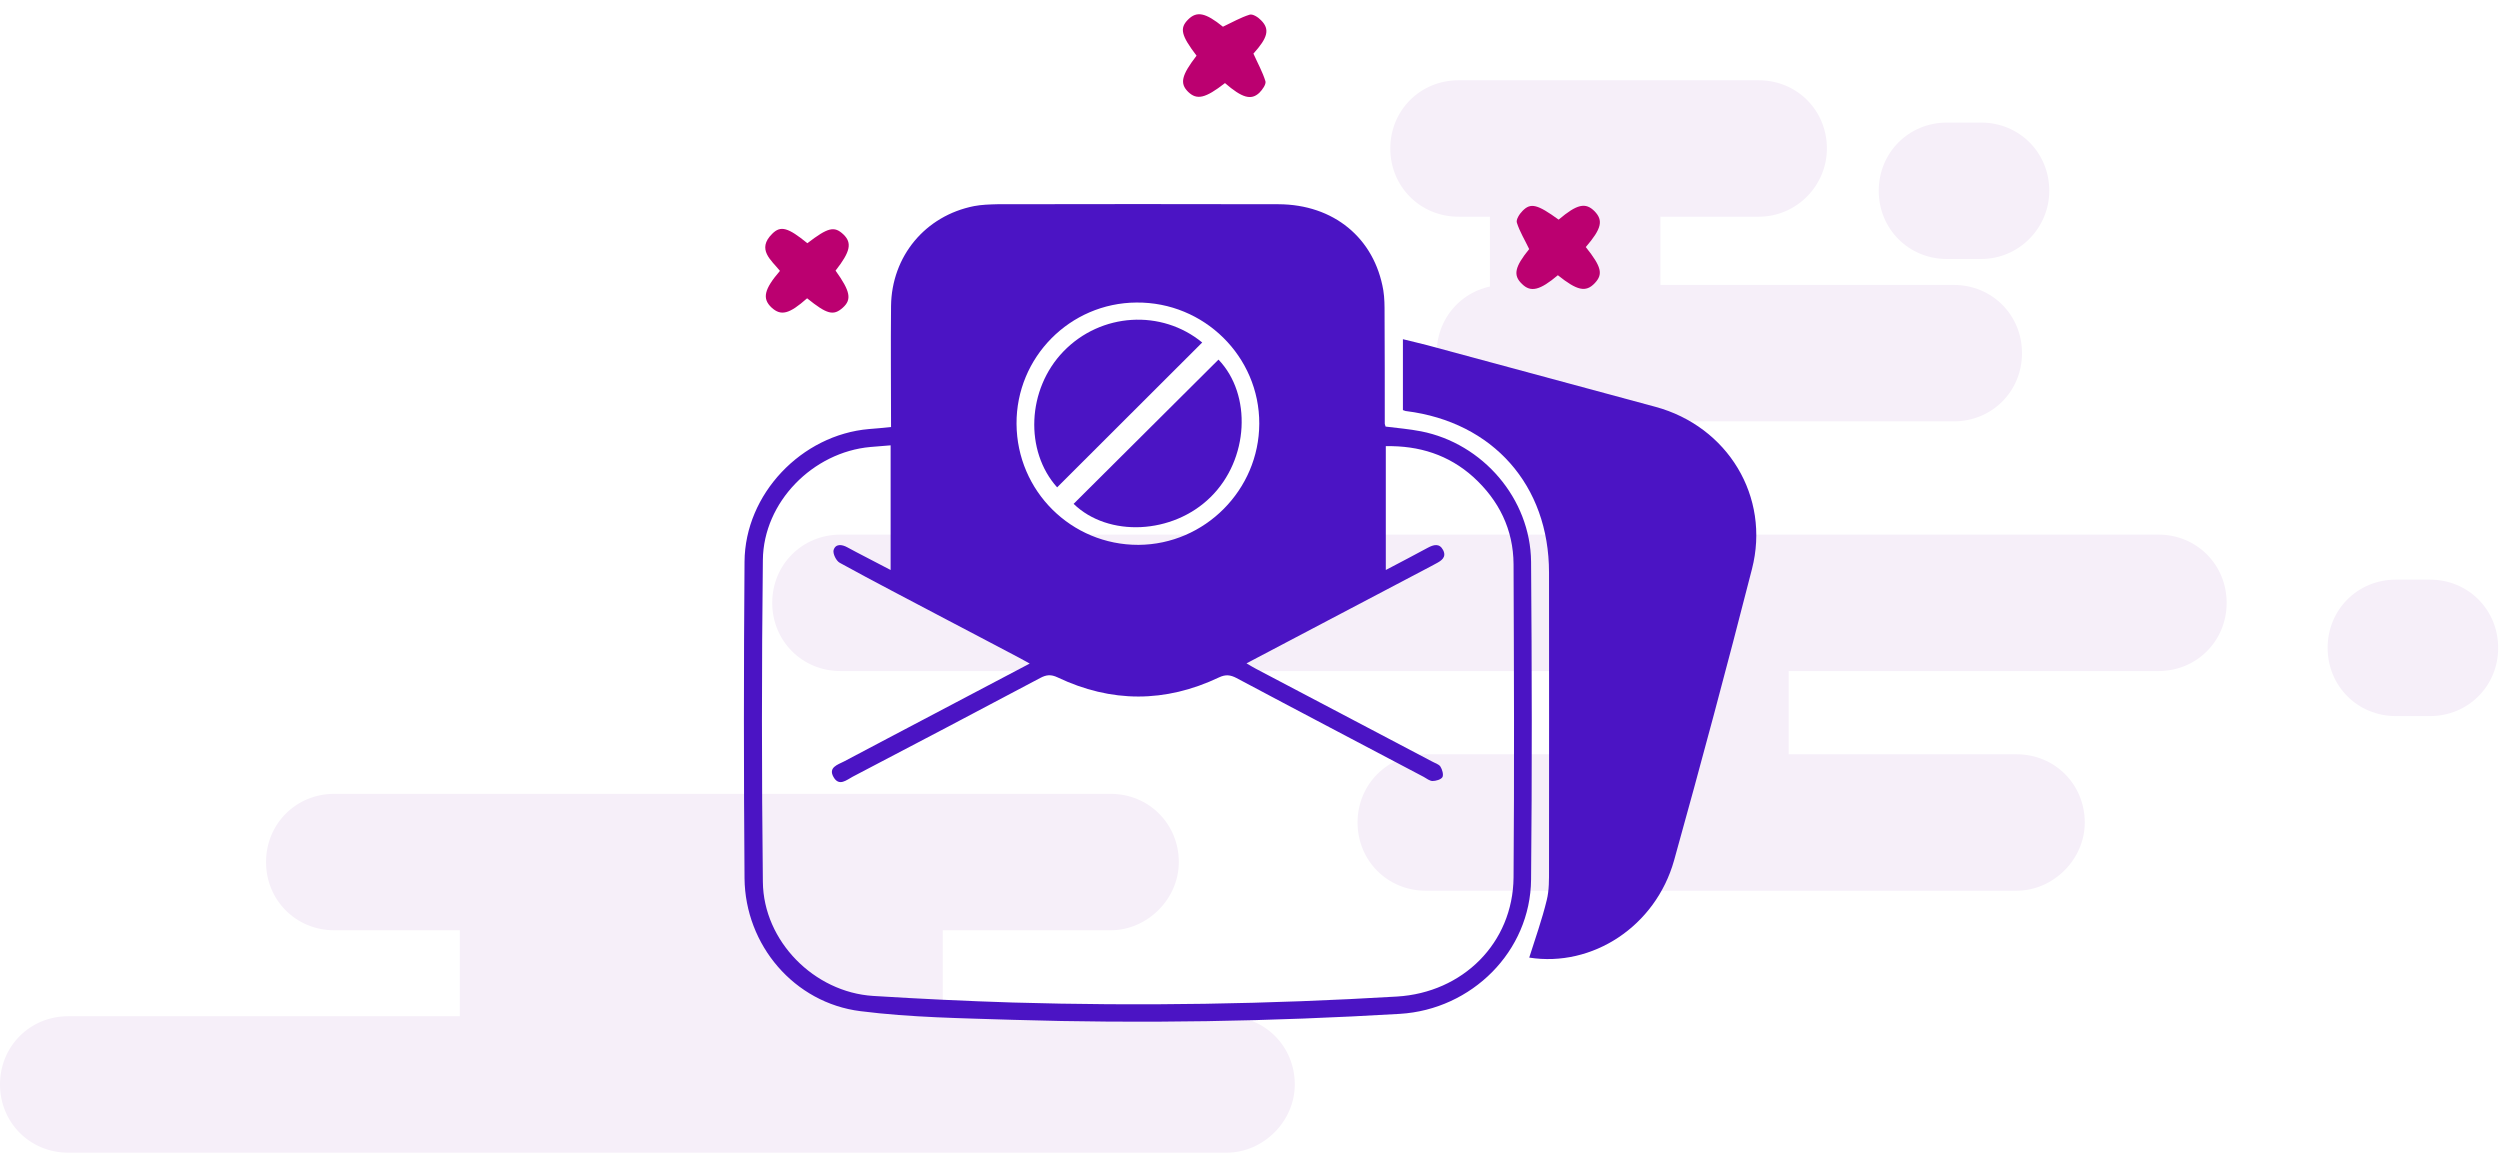
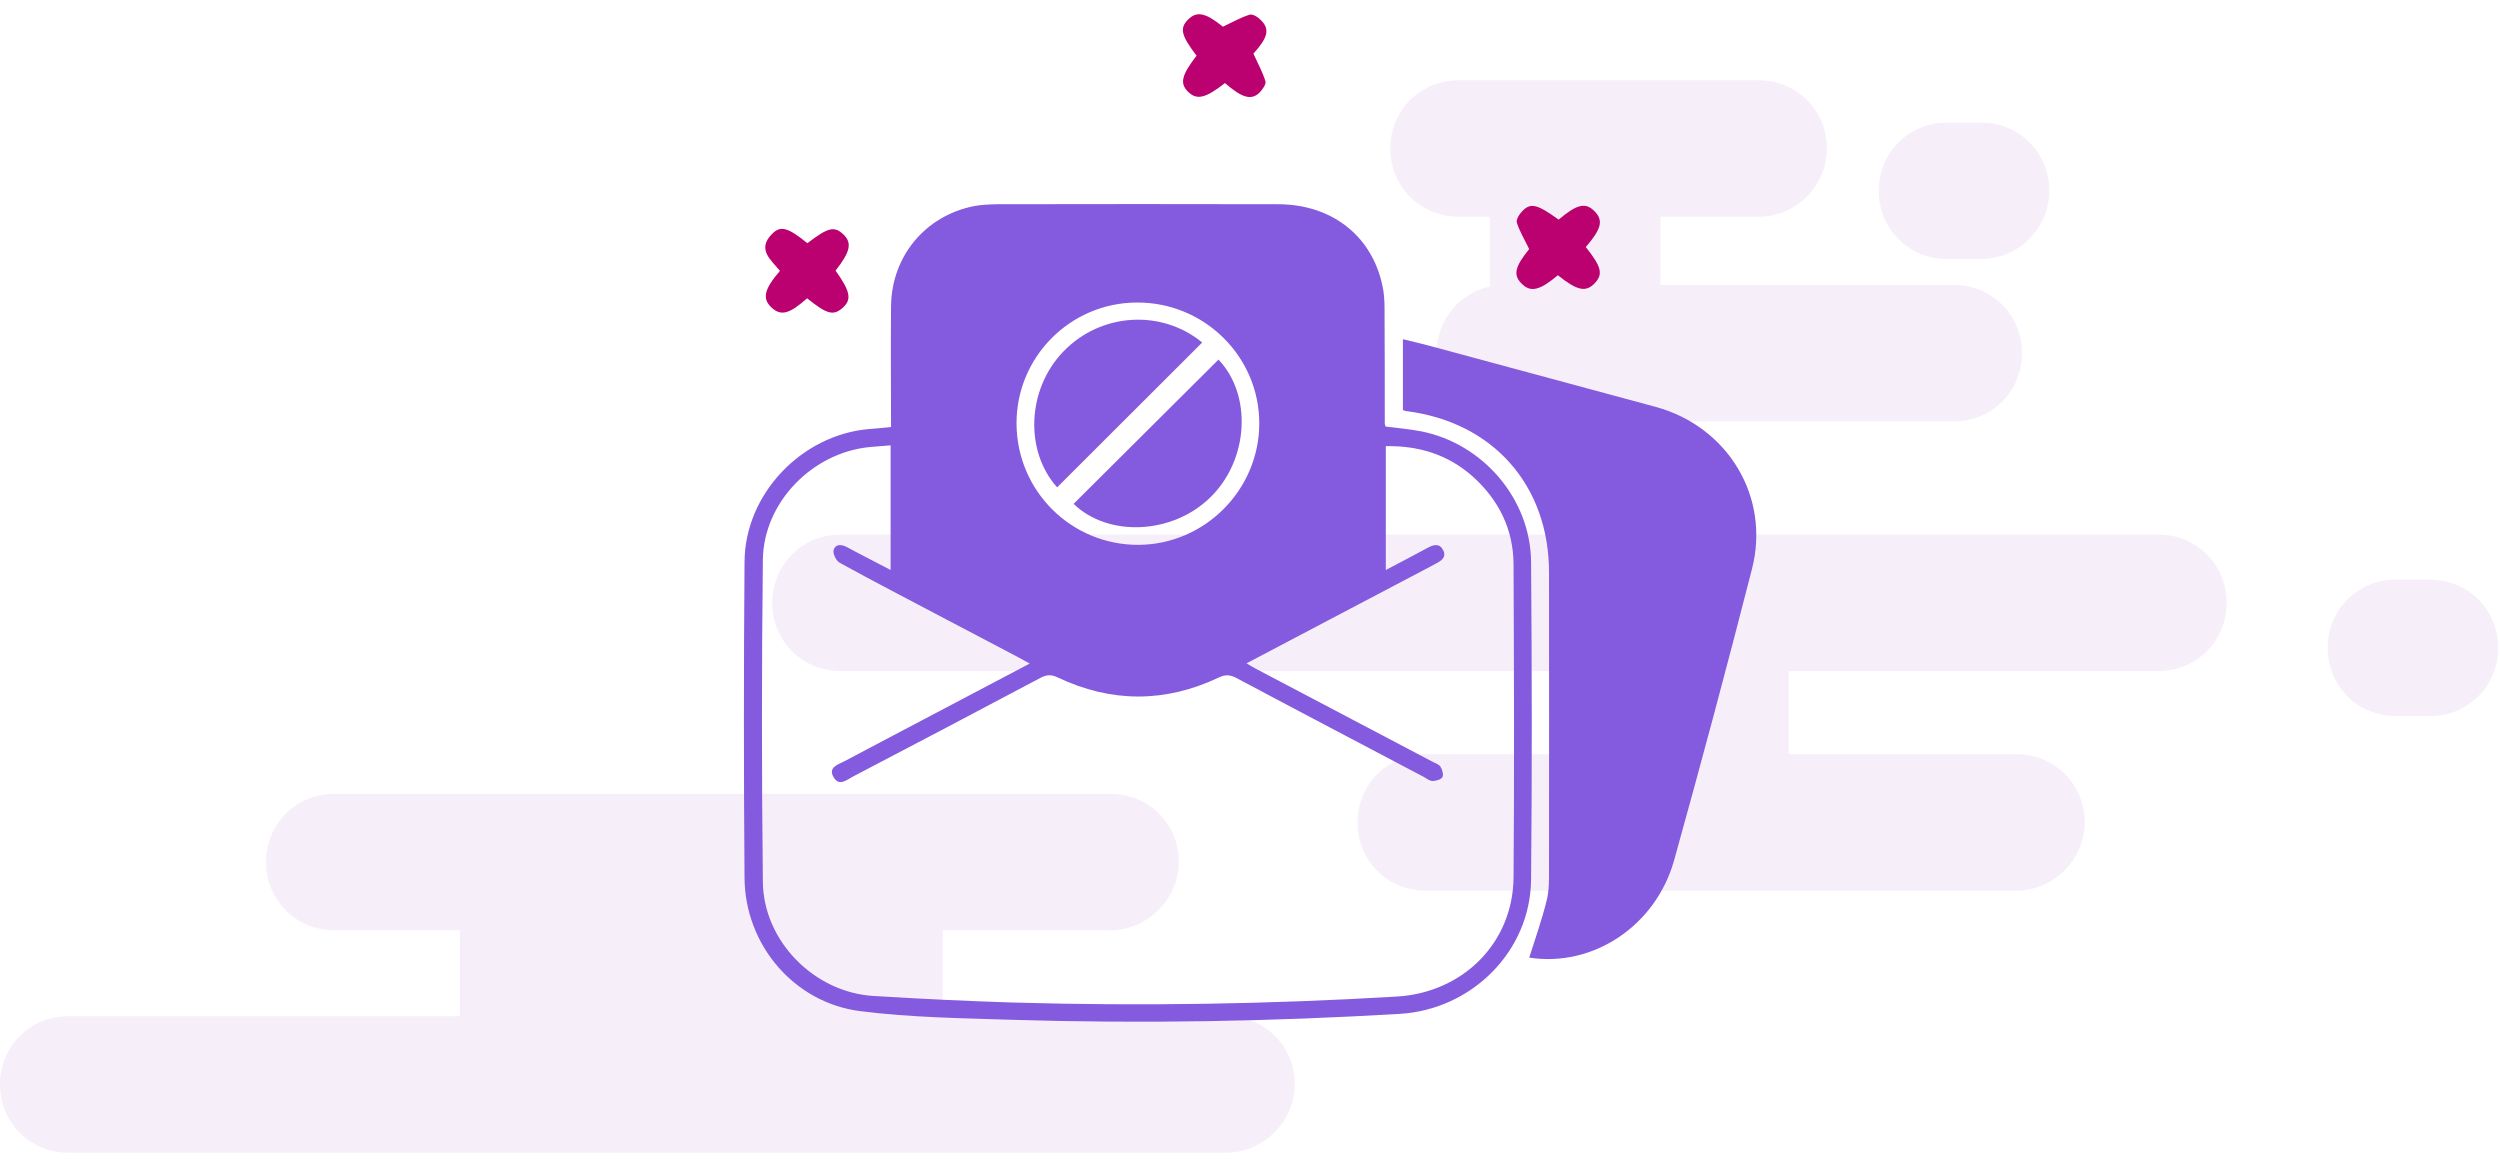
<svg xmlns="http://www.w3.org/2000/svg" width="218" height="101" viewBox="0 0 218 101" fill="none">
  <path d="M172.749 22.585H169.775C166.444 22.585 163.826 19.968 163.826 16.637C163.826 13.305 166.444 10.688 169.775 10.688H172.749C176.08 10.688 178.698 13.305 178.698 16.637C178.698 19.849 176.08 22.585 172.749 22.585Z" fill="#F6EFF9" />
  <path d="M153.357 18.897H127.183C123.852 18.897 121.234 16.28 121.234 12.949C121.234 9.617 123.852 7 127.183 7H153.357C156.689 7 159.306 9.617 159.306 12.949C159.306 16.161 156.689 18.897 153.357 18.897Z" fill="#F6EFF9" />
  <path d="M170.37 36.743H131.228C127.897 36.743 125.279 34.126 125.279 30.794C125.279 27.463 127.897 24.846 131.228 24.846H170.37C173.702 24.846 176.319 27.463 176.319 30.794C176.319 34.126 173.702 36.743 170.37 36.743Z" fill="#F6EFF9" />
  <path d="M144.792 15.923H129.92V27.82H144.792V15.923Z" fill="#F6EFF9" />
  <path d="M211.892 62.442H208.917C205.586 62.442 202.969 59.824 202.969 56.493C202.969 53.162 205.586 50.544 208.917 50.544H211.892C215.223 50.544 217.84 53.162 217.84 56.493C217.84 59.824 215.223 62.442 211.892 62.442Z" fill="#F6EFF9" />
  <path d="M188.215 58.516H73.287C69.955 58.516 67.338 55.898 67.338 52.567C67.338 49.236 69.955 46.618 73.287 46.618H188.215C191.546 46.618 194.164 49.236 194.164 52.567C194.164 55.898 191.546 58.516 188.215 58.516Z" fill="#F6EFF9" />
  <path d="M175.843 77.671H124.328C120.996 77.671 118.379 75.053 118.379 71.722C118.379 68.391 120.996 65.773 124.328 65.773H175.843C179.174 65.773 181.792 68.391 181.792 71.722C181.792 74.934 179.055 77.671 175.843 77.671Z" fill="#F6EFF9" />
  <path d="M155.973 55.422H141.102V67.32H155.973V55.422Z" fill="#F6EFF9" />
  <path d="M96.844 81.12H29.148C25.817 81.12 23.199 78.503 23.199 75.171C23.199 71.84 25.817 69.223 29.148 69.223H96.844C100.175 69.223 102.793 71.84 102.793 75.171C102.793 78.384 100.056 81.12 96.844 81.12Z" fill="#F6EFF9" />
  <path d="M106.957 100.513H5.949C2.617 100.513 0 97.895 0 94.564C0 91.233 2.617 88.615 5.949 88.615H106.957C110.289 88.615 112.906 91.233 112.906 94.564C112.906 97.776 110.17 100.513 106.957 100.513Z" fill="#F6EFF9" />
  <path d="M82.21 77.67H40.094V89.567H82.21V77.67Z" fill="#F6EFF9" />
-   <path d="M77.699 37.234C77.699 33.64 77.663 30.154 77.699 26.686C77.753 22.337 80.682 18.816 84.94 17.971C85.605 17.845 86.288 17.827 86.971 17.809C95.147 17.791 103.304 17.791 111.48 17.809C116.296 17.827 119.854 20.756 120.626 25.32C120.734 25.985 120.734 26.668 120.734 27.351C120.752 30.549 120.752 33.748 120.752 36.946C120.752 37 120.788 37.072 120.824 37.198C121.83 37.323 122.89 37.413 123.914 37.611C129.305 38.671 133.456 43.487 133.51 48.985C133.582 58.221 133.6 67.457 133.51 76.693C133.456 82.964 128.335 88.031 122.064 88.409C110.833 89.073 99.603 89.271 88.372 88.93C83.916 88.786 79.442 88.732 75.04 88.175C69.254 87.456 64.977 82.407 64.923 76.585C64.851 67.385 64.851 58.185 64.923 48.985C64.959 43.073 69.9 37.916 75.776 37.413C76.369 37.377 76.98 37.306 77.699 37.234ZM108.695 57.844C109.036 58.041 109.288 58.203 109.539 58.329C114.643 61.024 119.746 63.702 124.867 66.397C125.118 66.541 125.46 66.63 125.604 66.846C125.765 67.098 125.891 67.547 125.783 67.763C125.657 67.978 125.208 68.104 124.921 68.104C124.669 68.104 124.4 67.888 124.148 67.745C118.704 64.87 113.241 62.013 107.814 59.12C107.293 58.85 106.88 58.796 106.305 59.066C101.615 61.294 96.907 61.294 92.218 59.066C91.643 58.796 91.247 58.832 90.708 59.12C85.264 62.013 79.819 64.87 74.357 67.727C73.818 68.014 73.171 68.607 72.686 67.763C72.2 66.918 73.045 66.684 73.602 66.397C74.878 65.714 76.171 65.031 77.447 64.366C81.526 62.21 85.605 60.072 89.792 57.862C89.415 57.664 89.145 57.502 88.875 57.359C86.683 56.209 84.491 55.041 82.281 53.891C79.262 52.291 76.225 50.728 73.225 49.075C72.919 48.913 72.614 48.284 72.686 47.979C72.847 47.404 73.404 47.458 73.889 47.727C74.141 47.871 74.41 47.997 74.662 48.141C75.65 48.662 76.639 49.165 77.663 49.704C77.663 46.002 77.663 42.462 77.663 38.833C77.034 38.887 76.477 38.923 75.902 38.977C70.889 39.426 66.576 43.774 66.522 48.823C66.415 58.185 66.415 67.547 66.522 76.909C66.576 82.066 70.996 86.522 76.135 86.845C80.197 87.097 84.257 87.294 88.318 87.42C99.495 87.744 110.654 87.564 121.812 86.899C127.544 86.558 131.929 82.245 131.982 76.513C132.054 67.403 132.018 58.311 131.982 49.201C131.964 46.164 130.707 43.63 128.479 41.6C126.322 39.659 123.753 38.851 120.842 38.905C120.842 42.516 120.842 46.038 120.842 49.704C122.136 49.021 123.321 48.41 124.507 47.763C125.011 47.494 125.514 47.35 125.837 47.961C126.161 48.59 125.693 48.895 125.208 49.147C125.064 49.219 124.921 49.309 124.777 49.38C121.776 50.962 118.793 52.525 115.793 54.106C113.439 55.346 111.103 56.568 108.695 57.844ZM88.642 36.964C88.678 42.822 93.421 47.53 99.279 47.512C105.065 47.476 109.791 42.714 109.809 36.946C109.827 31.088 104.993 26.327 99.1 26.381C93.296 26.416 88.606 31.16 88.642 36.964Z" fill="#4b14c4" />
-   <path d="M122.334 35.76C122.334 33.748 122.334 31.717 122.334 29.579C123.053 29.759 123.771 29.921 124.454 30.1C131.085 31.897 137.715 33.676 144.346 35.473C150.653 37.18 154.39 43.307 152.773 49.614C150.599 58.114 148.335 66.577 145.981 75.022C144.364 80.79 138.847 84.366 133.349 83.503C133.87 81.85 134.463 80.197 134.876 78.49C135.092 77.627 135.074 76.693 135.074 75.795C135.092 67.17 135.074 58.545 135.074 49.92C135.074 42.319 130.186 36.803 122.639 35.85C122.55 35.85 122.46 35.796 122.334 35.76Z" fill="#4b14c4" />
-   <path d="M106.251 31.358C109.18 34.413 108.911 40.055 105.568 43.343C102.262 46.613 96.638 46.865 93.619 43.936C97.824 39.749 102.011 35.581 106.251 31.358Z" fill="#4b14c4" />
-   <path d="M92.182 42.498C89.343 39.336 89.54 33.945 92.739 30.639C96.009 27.261 101.292 26.955 104.832 29.866C100.609 34.071 96.404 38.276 92.182 42.498Z" fill="#4b14c4" />
+   <path d="M77.699 37.234C77.699 33.64 77.663 30.154 77.699 26.686C77.753 22.337 80.682 18.816 84.94 17.971C85.605 17.845 86.288 17.827 86.971 17.809C95.147 17.791 103.304 17.791 111.48 17.809C116.296 17.827 119.854 20.756 120.626 25.32C120.734 25.985 120.734 26.668 120.734 27.351C120.752 30.549 120.752 33.748 120.752 36.946C120.752 37 120.788 37.072 120.824 37.198C121.83 37.323 122.89 37.413 123.914 37.611C129.305 38.671 133.456 43.487 133.51 48.985C133.582 58.221 133.6 67.457 133.51 76.693C133.456 82.964 128.335 88.031 122.064 88.409C110.833 89.073 99.603 89.271 88.372 88.93C83.916 88.786 79.442 88.732 75.04 88.175C69.254 87.456 64.977 82.407 64.923 76.585C64.851 67.385 64.851 58.185 64.923 48.985C64.959 43.073 69.9 37.916 75.776 37.413C76.369 37.377 76.98 37.306 77.699 37.234ZM108.695 57.844C109.036 58.041 109.288 58.203 109.539 58.329C114.643 61.024 119.746 63.702 124.867 66.397C125.118 66.541 125.46 66.63 125.604 66.846C125.765 67.098 125.891 67.547 125.783 67.763C125.657 67.978 125.208 68.104 124.921 68.104C124.669 68.104 124.4 67.888 124.148 67.745C118.704 64.87 113.241 62.013 107.814 59.12C107.293 58.85 106.88 58.796 106.305 59.066C101.615 61.294 96.907 61.294 92.218 59.066C91.643 58.796 91.247 58.832 90.708 59.12C85.264 62.013 79.819 64.87 74.357 67.727C73.818 68.014 73.171 68.607 72.686 67.763C72.2 66.918 73.045 66.684 73.602 66.397C74.878 65.714 76.171 65.031 77.447 64.366C81.526 62.21 85.605 60.072 89.792 57.862C89.415 57.664 89.145 57.502 88.875 57.359C86.683 56.209 84.491 55.041 82.281 53.891C79.262 52.291 76.225 50.728 73.225 49.075C72.919 48.913 72.614 48.284 72.686 47.979C72.847 47.404 73.404 47.458 73.889 47.727C74.141 47.871 74.41 47.997 74.662 48.141C75.65 48.662 76.639 49.165 77.663 49.704C77.663 46.002 77.663 42.462 77.663 38.833C77.034 38.887 76.477 38.923 75.902 38.977C70.889 39.426 66.576 43.774 66.522 48.823C66.415 58.185 66.415 67.547 66.522 76.909C66.576 82.066 70.996 86.522 76.135 86.845C80.197 87.097 84.257 87.294 88.318 87.42C99.495 87.744 110.654 87.564 121.812 86.899C127.544 86.558 131.929 82.245 131.982 76.513C132.054 67.403 132.018 58.311 131.982 49.201C131.964 46.164 130.707 43.63 128.479 41.6C126.322 39.659 123.753 38.851 120.842 38.905C120.842 42.516 120.842 46.038 120.842 49.704C122.136 49.021 123.321 48.41 124.507 47.763C125.011 47.494 125.514 47.35 125.837 47.961C126.161 48.59 125.693 48.895 125.208 49.147C125.064 49.219 124.921 49.309 124.777 49.38C121.776 50.962 118.793 52.525 115.793 54.106C113.439 55.346 111.103 56.568 108.695 57.844ZM88.642 36.964C88.678 42.822 93.421 47.53 99.279 47.512C105.065 47.476 109.791 42.714 109.809 36.946C109.827 31.088 104.993 26.327 99.1 26.381C93.296 26.416 88.606 31.16 88.642 36.964Z" fill="#845ADF" />
+   <path d="M122.334 35.76C122.334 33.748 122.334 31.717 122.334 29.579C123.053 29.759 123.771 29.921 124.454 30.1C131.085 31.897 137.715 33.676 144.346 35.473C150.653 37.18 154.39 43.307 152.773 49.614C150.599 58.114 148.335 66.577 145.981 75.022C144.364 80.79 138.847 84.366 133.349 83.503C133.87 81.85 134.463 80.197 134.876 78.49C135.092 77.627 135.074 76.693 135.074 75.795C135.092 67.17 135.074 58.545 135.074 49.92C135.074 42.319 130.186 36.803 122.639 35.85C122.55 35.85 122.46 35.796 122.334 35.76Z" fill="#845ADF" />
+   <path d="M106.251 31.358C109.18 34.413 108.911 40.055 105.568 43.343C102.262 46.613 96.638 46.865 93.619 43.936C97.824 39.749 102.011 35.581 106.251 31.358Z" fill="#845ADF" />
+   <path d="M92.182 42.498C89.343 39.336 89.54 33.945 92.739 30.639C96.009 27.261 101.292 26.955 104.832 29.866C100.609 34.071 96.404 38.276 92.182 42.498Z" fill="#845ADF" />
  <path d="M135.846 24C134.282 25.318 133.478 25.519 132.718 24.76C131.914 24 132.093 23.263 133.344 21.721C132.964 20.917 132.517 20.202 132.271 19.42C132.182 19.152 132.495 18.661 132.763 18.393C133.478 17.656 134.058 17.812 135.913 19.152C137.521 17.79 138.258 17.633 139.04 18.415C139.822 19.219 139.666 19.934 138.281 21.543C139.666 23.285 139.8 23.911 139.062 24.693C138.281 25.519 137.521 25.34 135.846 24Z" fill="#BB0070" />
  <path d="M106.818 7.245C105.098 8.586 104.361 8.742 103.601 8.005C102.864 7.268 103.021 6.575 104.339 4.855C102.998 3.09 102.842 2.465 103.601 1.705C104.361 0.945 105.12 1.102 106.64 2.33C107.444 1.951 108.181 1.526 108.963 1.281C109.231 1.191 109.722 1.504 109.968 1.772C110.75 2.554 110.549 3.291 109.298 4.676C109.678 5.525 110.102 6.285 110.348 7.089C110.415 7.357 110.08 7.826 109.812 8.094C109.097 8.764 108.315 8.541 106.818 7.245Z" fill="#BB0070" />
  <path d="M70.38 26.011C68.816 27.396 68.102 27.575 67.275 26.815C66.448 26.033 66.627 25.229 68.012 23.62C67.253 22.682 65.957 21.744 67.342 20.381C68.079 19.644 68.727 19.845 70.403 21.208C72.212 19.823 72.748 19.689 73.552 20.448C74.312 21.185 74.156 21.945 72.86 23.598C74.156 25.408 74.29 26.122 73.485 26.837C72.681 27.552 72.123 27.418 70.38 26.011Z" fill="#BB0070" />
</svg>
